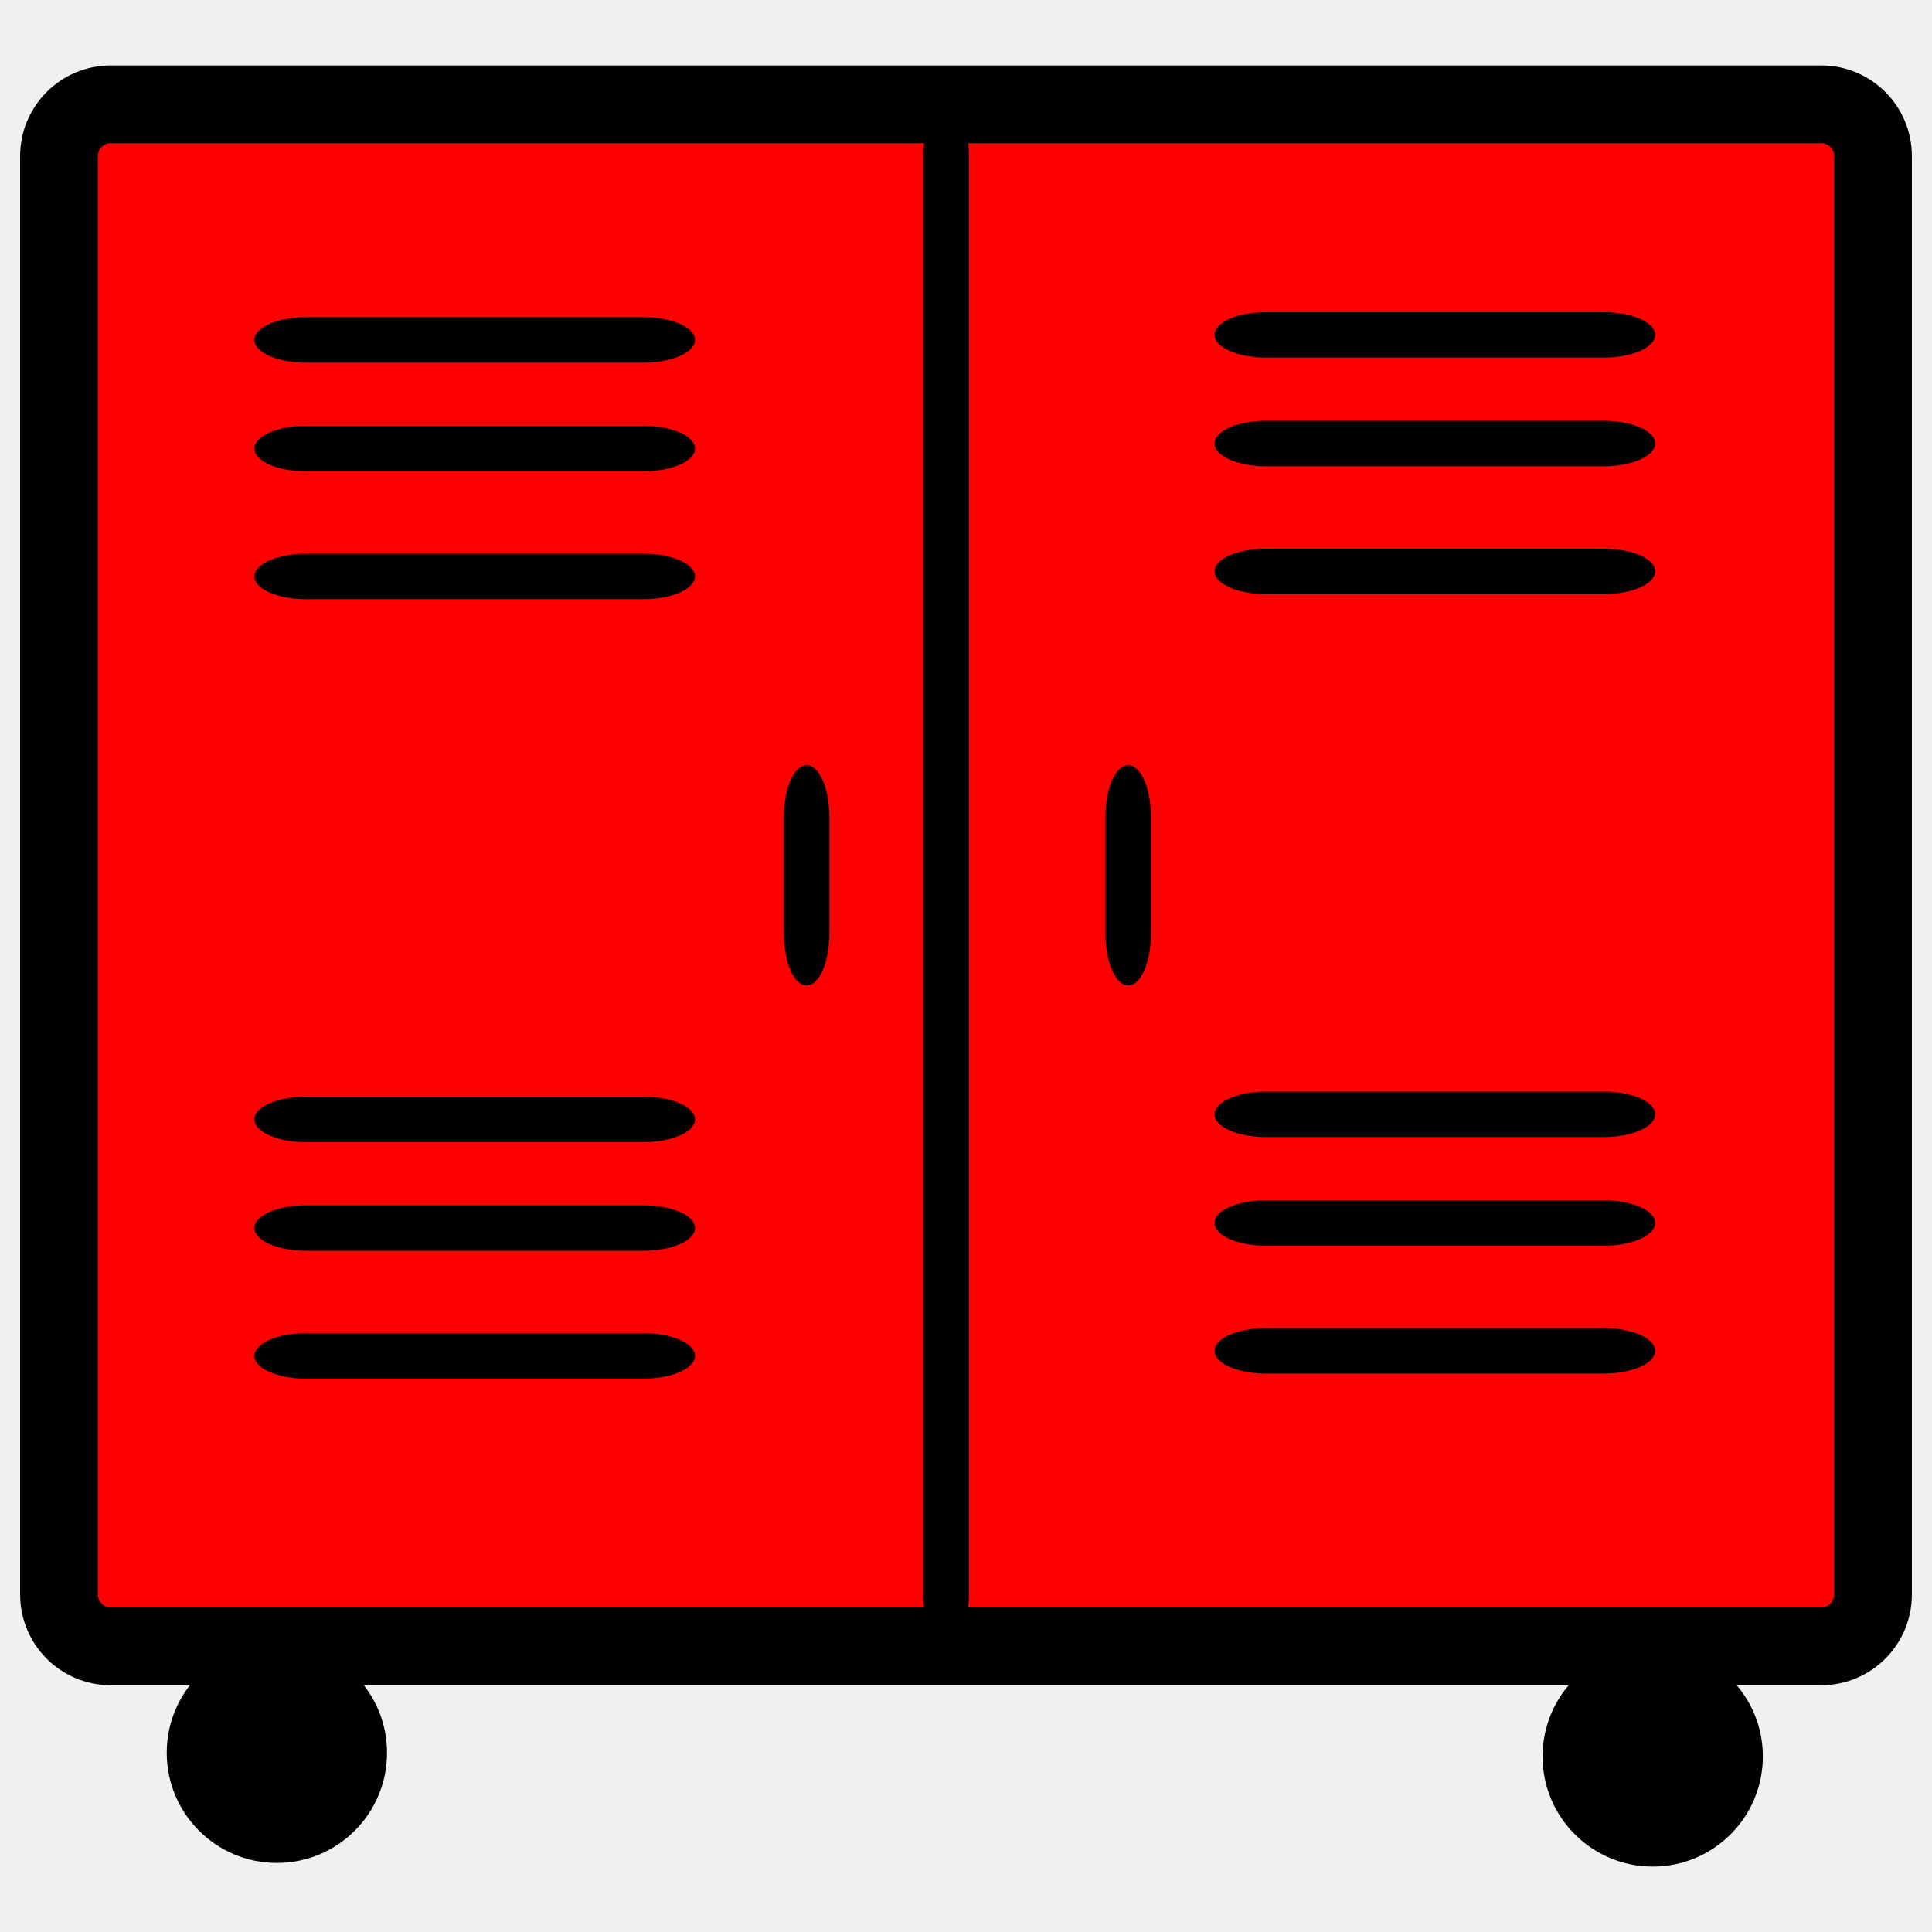
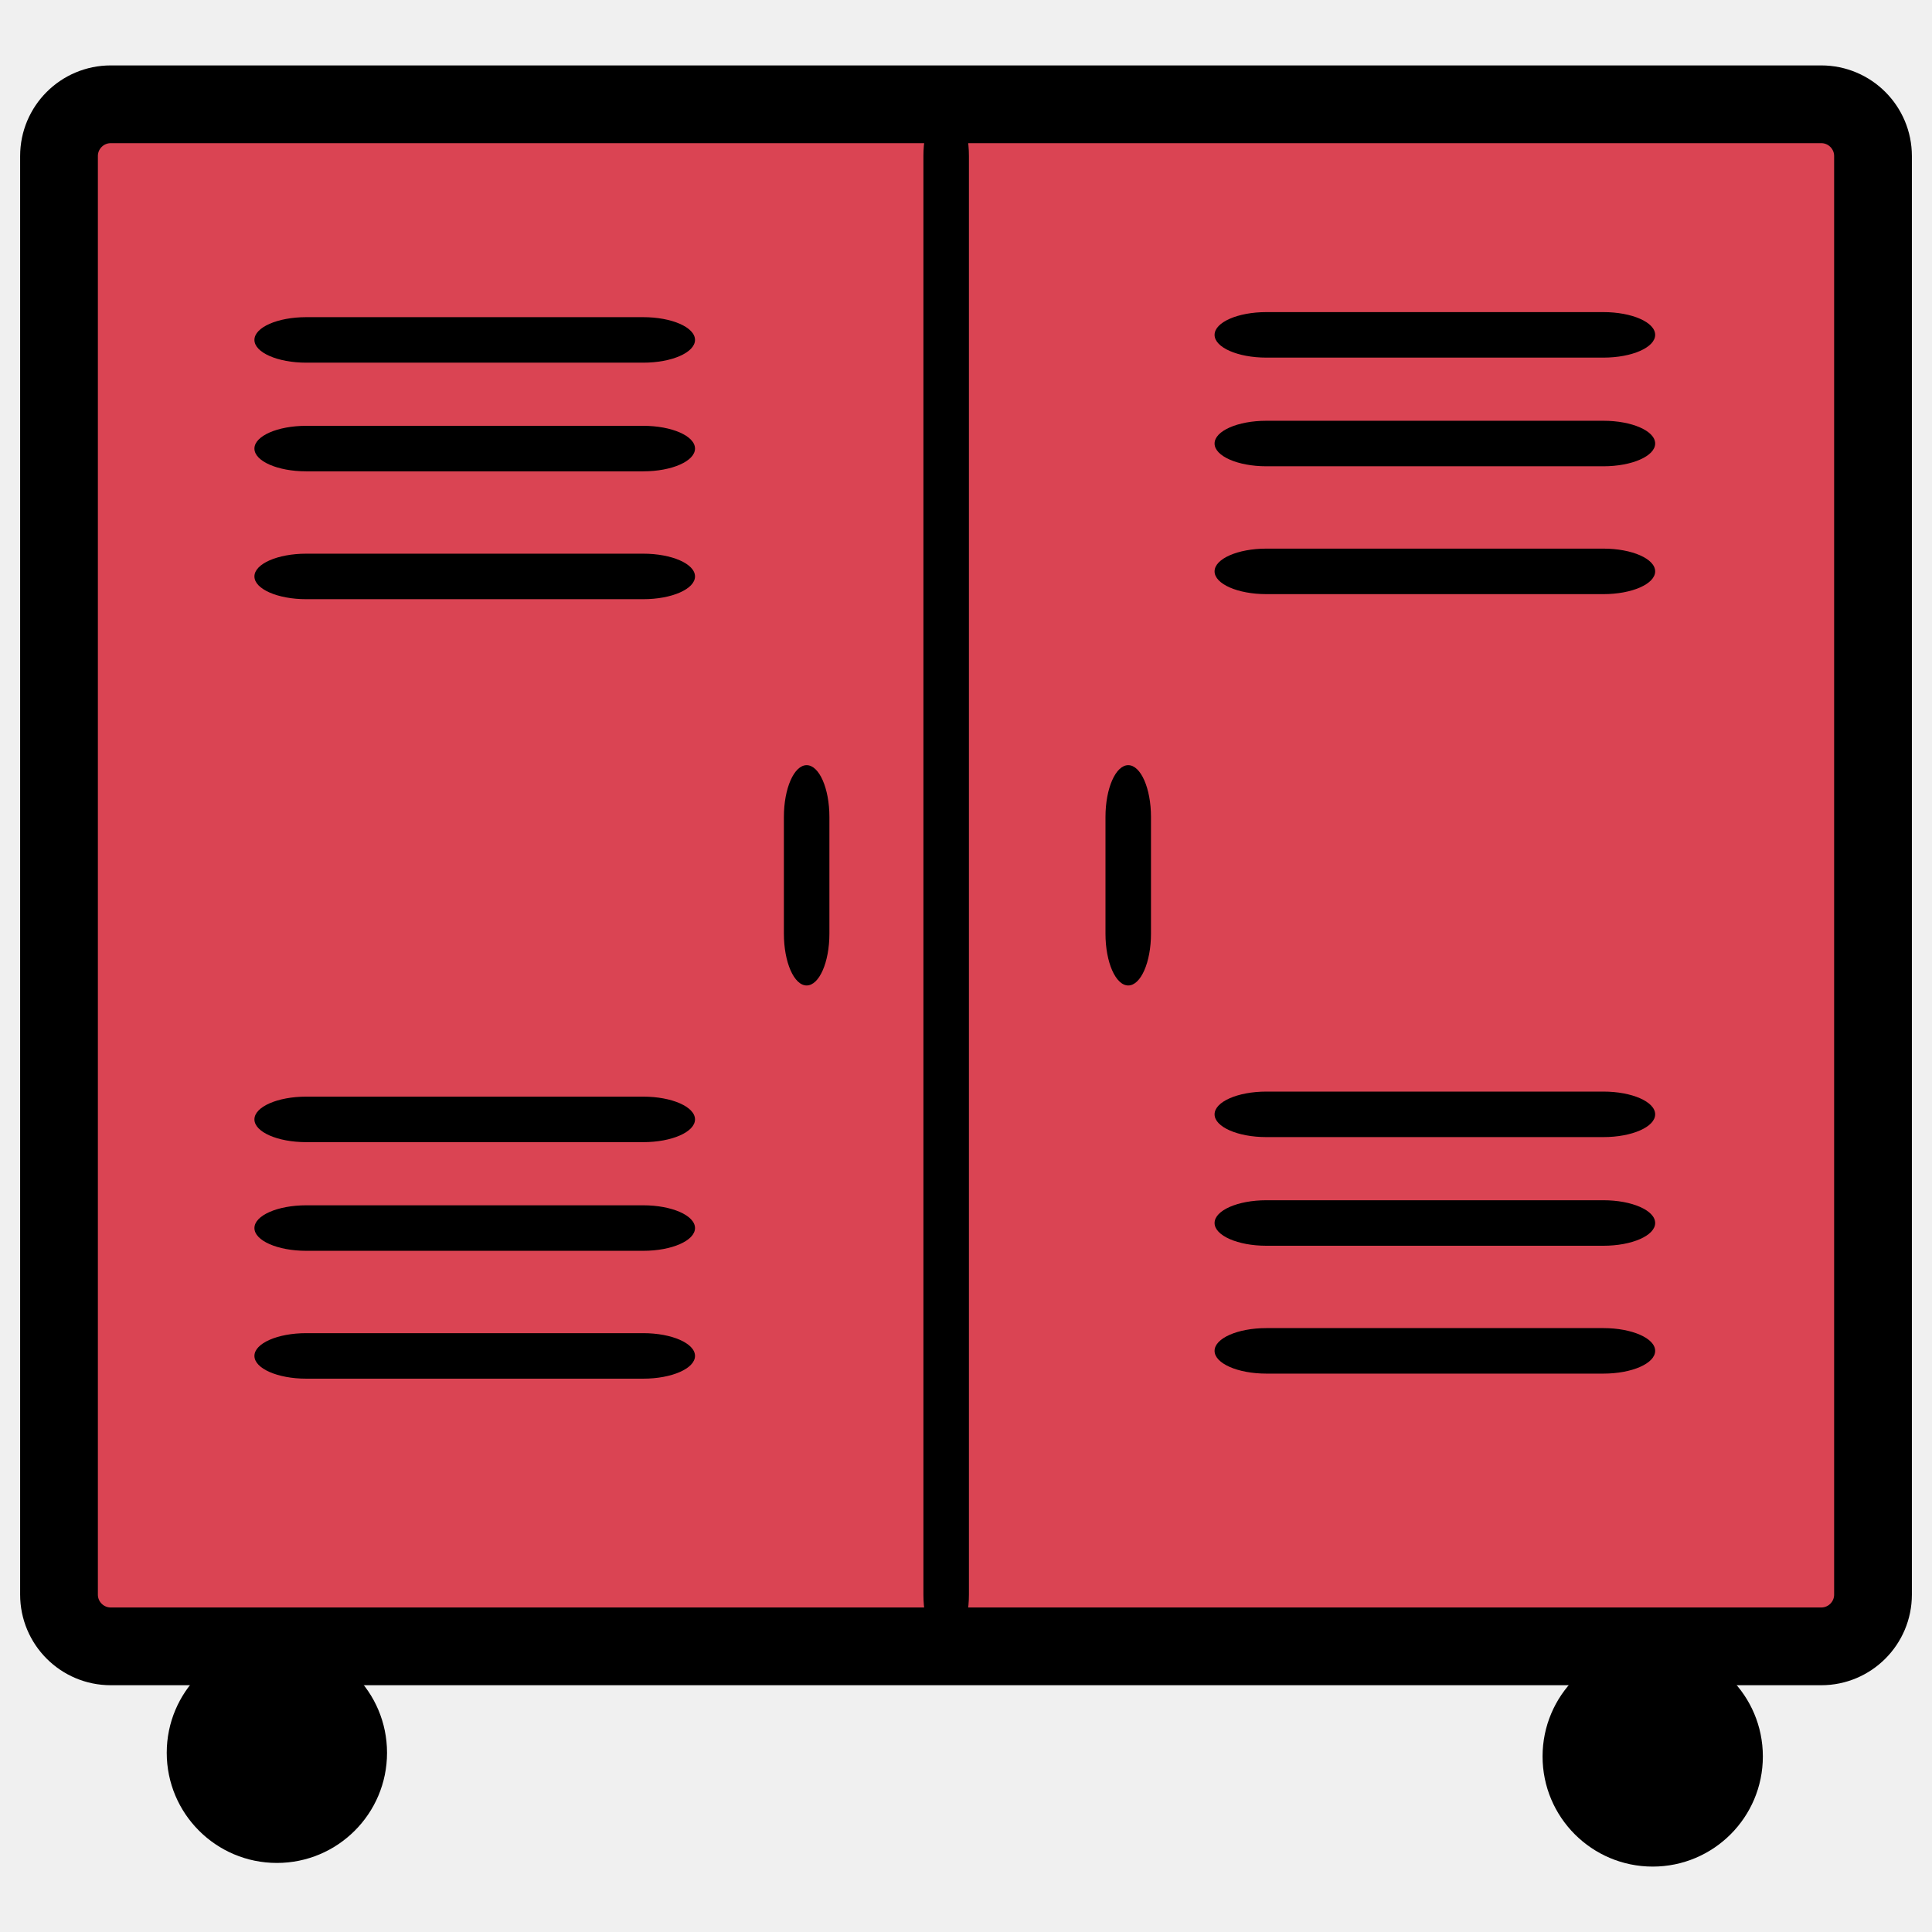
<svg xmlns="http://www.w3.org/2000/svg" height="24" width="24" viewBox="0 0 24 24" version="1.1" id="svg2">
  <defs id="defs1">
    <style type="text/css" id="current-color-scheme">
            .ColorScheme-Text {
                color:#232629;
            }
            .ColorScheme-PositiveText {
                color:#27ae60;
            }
        </style>
    <linearGradient id="linearGradient4058-1-8-2-8">
      <stop style="stop-color:#75a125;stop-opacity:1;" offset="0" id="stop4060-41-2-1-2" />
      <stop style="stop-color:#353520;stop-opacity:1" offset="1" id="stop4062-0-13-7-5" />
    </linearGradient>
    <linearGradient id="linearGradient5276-4-6">
      <stop id="stop5278-1-9" offset="0" style="stop-color:#ffffff;stop-opacity:0.549;" />
      <stop id="stop5280-65-6" offset="1" style="stop-color:#ffffff;stop-opacity:0;" />
    </linearGradient>
  </defs>
  <g id="g1" transform="matrix(0.9658855,0,0,0.9658855,0.4093737,0.6097967)">
    <g id="g1946" transform="matrix(0.1416613,0,0,0.1416613,43.04859,-2.423443)" style="fill:#ffffff;stroke-width:7.059;stroke-dasharray:none">
-       <rect style="fill:#ff0000;stroke:#000000;stroke-width:7.059;stroke-dasharray:none;stroke-opacity:1;fill-opacity:1" id="rect548" width="164.689" height="140" x="-301.519" y="22.119" rx="4.7" />
+       <rect style="fill:#da4453;stroke:#000000;stroke-width:7.059;stroke-dasharray:none;stroke-opacity:1;fill-opacity:1" id="rect548" width="164.689" height="140" x="-301.519" y="22.119" rx="4.7" />
      <circle style="fill:#000000;stroke-width:7.059;stroke-dasharray:none" id="path776" cx="-156.83" cy="172.114" r="10" />
      <circle style="fill:#000000;stroke-width:7.059;stroke-dasharray:none" id="path776-6" cx="-281.738" cy="171.783" r="10" />
      <rect style="fill:#000000;stroke-width:7.059;stroke-dasharray:none" id="rect1053" width="4.132" height="140" x="-223.041" y="22.119" rx="4.7" />
      <rect style="fill:#000000;stroke-width:7.059;stroke-dasharray:none" id="rect1053-7" width="4.132" height="20" x="-235.708" y="82.119" rx="4.7" />
      <rect style="fill:#000000;stroke-width:7.059;stroke-dasharray:none" id="rect1053-7-3" width="4.132" height="40" x="-45.577" y="-283.777" rx="4.7" transform="rotate(-90)" />
      <rect style="fill:#000000;stroke-width:7.059;stroke-dasharray:none" id="rect1053-7-3-5" width="4.132" height="40" x="-55.442" y="-283.777" rx="4.7" transform="rotate(-90)" />
      <rect style="fill:#000000;stroke-width:7.059;stroke-dasharray:none" id="rect1053-7-5" width="4.132" height="20" x="-206.512" y="82.119" rx="4.7" />
      <rect style="fill:#000000;stroke-width:7.059;stroke-dasharray:none" id="rect1053-7-3-6" width="4.132" height="40" x="-67.05" y="-283.777" rx="4.7" transform="rotate(-90)" />
      <rect style="fill:#000000;stroke-width:7.059;stroke-dasharray:none" id="rect1053-7-3-2" width="4.132" height="40" x="-45.118" y="-196.607" rx="4.7" transform="rotate(-90)" />
      <rect style="fill:#000000;stroke-width:7.059;stroke-dasharray:none" id="rect1053-7-3-5-9" width="4.132" height="40" x="-54.983" y="-196.607" rx="4.7" transform="rotate(-90)" />
      <rect style="fill:#000000;stroke-width:7.059;stroke-dasharray:none" id="rect1053-7-3-6-1" width="4.132" height="40" x="-66.591" y="-196.607" rx="4.7" transform="rotate(-90)" />
      <rect style="fill:#000000;stroke-width:7.059;stroke-dasharray:none" id="rect1053-7-3-3" width="4.132" height="40" x="-116.344" y="-283.777" rx="4.7" transform="rotate(-90)" />
      <rect style="fill:#000000;stroke-width:7.059;stroke-dasharray:none" id="rect1053-7-3-5-6" width="4.132" height="40" x="-126.209" y="-283.777" rx="4.7" transform="rotate(-90)" />
      <rect style="fill:#000000;stroke-width:7.059;stroke-dasharray:none" id="rect1053-7-3-6-7" width="4.132" height="40" x="-137.817" y="-283.777" rx="4.7" transform="rotate(-90)" />
      <rect style="fill:#000000;stroke-width:7.059;stroke-dasharray:none" id="rect1053-7-3-2-5" width="4.132" height="40" x="-115.885" y="-196.607" rx="4.7" transform="rotate(-90)" />
      <rect style="fill:#000000;stroke-width:7.059;stroke-dasharray:none" id="rect1053-7-3-5-9-3" width="4.132" height="40" x="-125.75" y="-196.607" rx="4.7" transform="rotate(-90)" />
      <rect style="fill:#000000;stroke-width:7.059;stroke-dasharray:none" id="rect1053-7-3-6-1-5" width="4.132" height="40" x="-137.358" y="-196.607" rx="4.7" transform="rotate(-90)" />
    </g>
  </g>
</svg>
